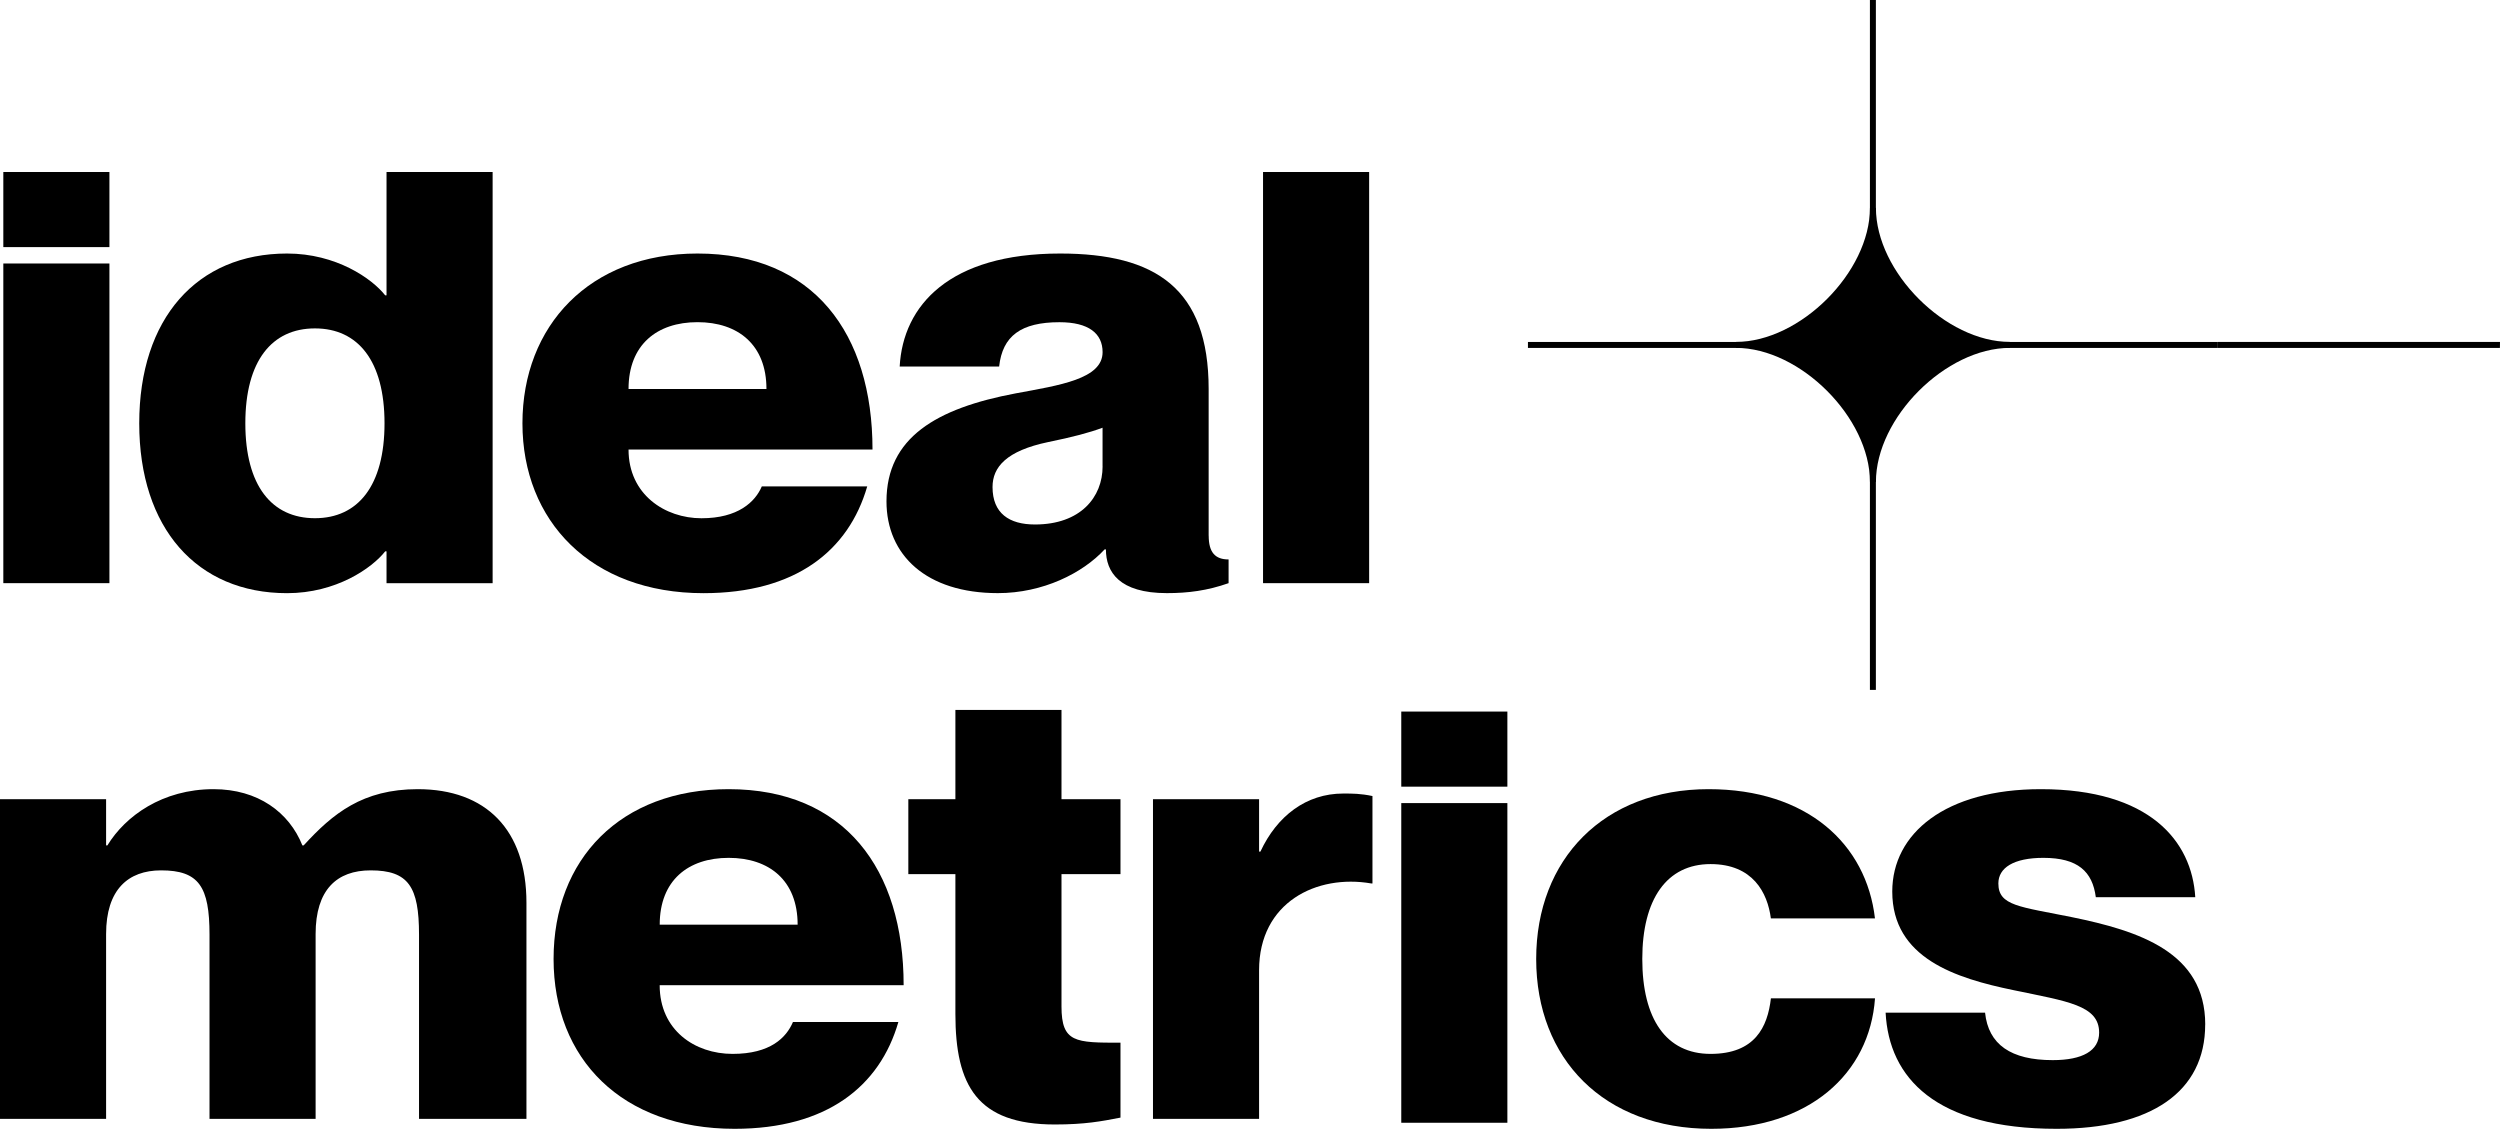
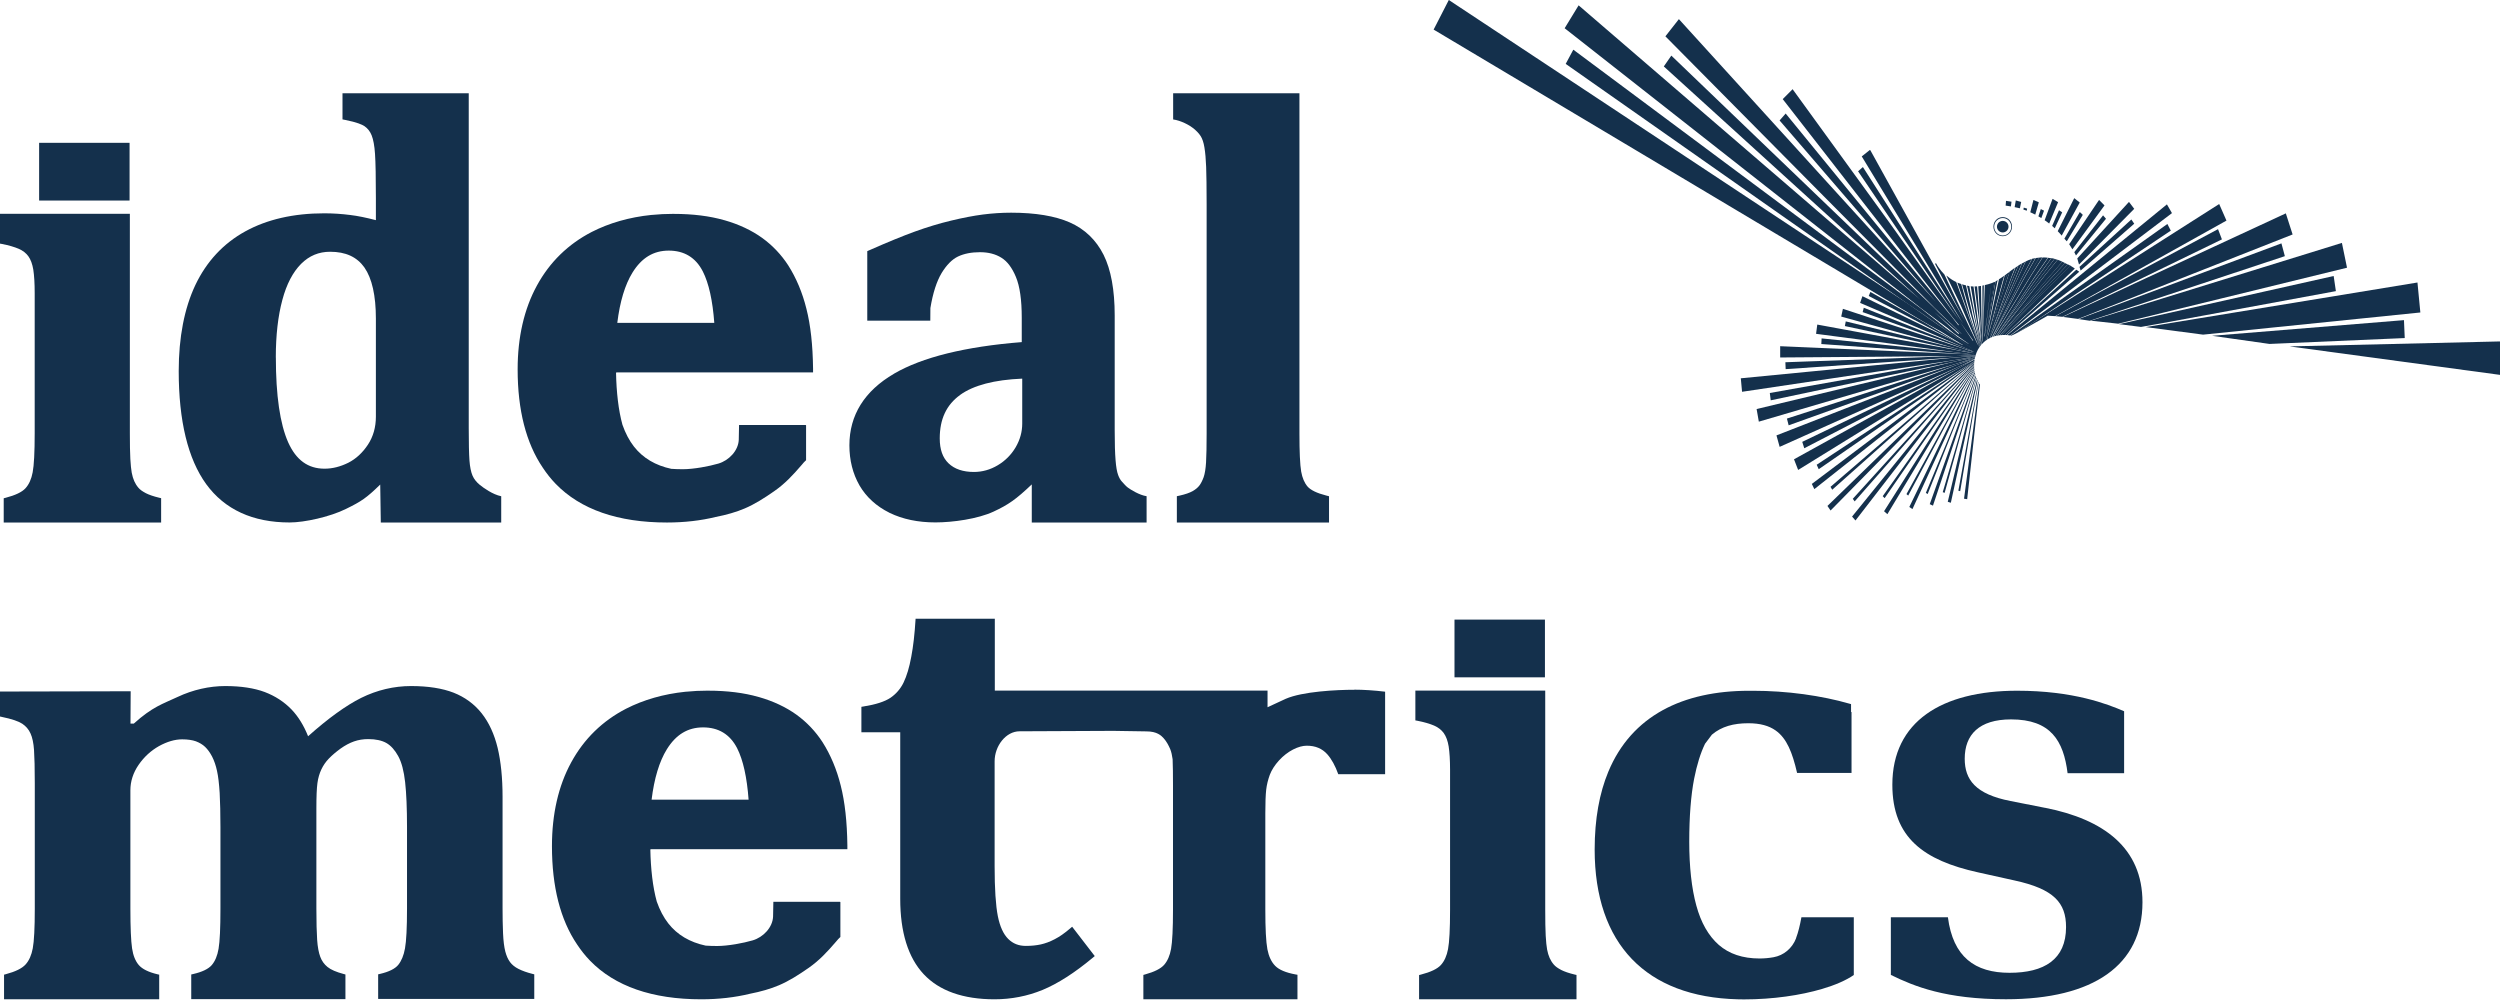
- <svg xmlns="http://www.w3.org/2000/svg" id="Layer_2" data-name="Layer 2" viewBox="0 0 549.25 248">
-   <defs>
-     <style>
-       .cls-1 {
-         fill: none;
-       }
-     </style>
-   </defs>
-   <g id="Ideal_Metrics_â_Lockups" data-name="Ideal Metrics â€” Lockups">
+ <svg xmlns="http://www.w3.org/2000/svg" id="Layer_2" data-name="Layer 2" viewBox="0 0 518.84 207.39">
+   <g id="Layer_1-2" data-name="Layer 1">
+     <g>
+       <path d="M426.39,53.72l-3.92,5.15-7.97,10.77s.03,0,.04,0l9.75-12.39,2.73-3.33c-.21-.07-.42-.13-.63-.19Z" fill="#14304c" />
+       <path d="M427.99,54.32l-3.02,3.45-10,11.79s.04,0,.06,0l9.69-10.78,3.85-4.19c-.19-.09-.39-.18-.58-.26Z" fill="#14304c" />
+       <path d="M429.32,54.95c-.06-.03-.12-.06-.18-.09l-4.11,4.32-9.7,10.37s.03,0,.05,0l12.17-12.28,2.16-2.11c-.13-.07-.26-.14-.39-.21Z" fill="#14304c" />
+       <path d="M425.06,53.5l-2.9,4.2-7.97,12.01s.03,0,.04-.01l7.79-11.06,3.69-5.05c-.22-.03-.43-.06-.65-.09Z" fill="#14304c" />
+       <path d="M410.76,79.58l-.95,7.18-2.2,16.74.65.1,1.85-16.79.8-7.01c-.05-.07-.1-.15-.15-.23Z" fill="#14304c" />
+       <path d="M410.31,78.79l-1.96,8.06-4.12,17.29.64.2,3.81-17.42,1.74-7.91c-.04-.07-.08-.14-.11-.22Z" fill="#14304c" />
+       <path d="M410.02,77.99l-3.17,8.87-6.36,17.77.67.31,5.99-17.93,2.94-8.78c-.03-.08-.05-.16-.07-.24Z" fill="#14304c" />
+       <path d="M409.83,77.22l-4.74,9.76-8.84,18.23.65.45,8.51-18.49,4.48-9.72c-.02-.08-.03-.15-.05-.23Z" fill="#14304c" />
+       <path d="M409.73,76.57l-6.76,10.64-11.96,18.89.69.61,11.57-19.21,6.48-10.73c0-.07-.02-.14-.02-.2Z" fill="#14304c" />
+       <path d="M409.7,75.95l-9.41,11.6-15.92,19.66.71.81,15.53-20.09,9.09-11.76c0-.07,0-.15,0-.22Z" fill="#14304c" />
+       <path d="M409.84,74.43l-3.78,1.33-12.93,5.06-24.45,9.54.66,2.38,24.13-10.81,12.92-5.78,3.44-1.64s.01-.06.02-.09Z" fill="#14304c" />
+       <path d="M409.9,74.15l-4.13.87-14.67,3.51-26.54,6.36.46,2.62,26.31-7.73,14.57-4.27,3.98-1.3s0-.04.01-.06Z" fill="#14304c" />
+       <path d="M409.97,73.9l-4.54.33-16.25,1.57-27.9,2.71.26,2.8,27.75-4.14,16.09-2.4,4.57-.83s0-.03.01-.04Z" fill="#14304c" />
+       <path d="M417.34,42.83l.12-.97-1.14-.18-.08.99c.37.04.73.1,1.1.17Z" fill="#14304c" />
+       <polygon points="419.2 43.23 419.47 41.91 418.35 41.6 418.11 42.99 419.2 43.23" fill="#14304c" />
+       <polygon points="422.39 44.54 423.13 41.99 422.01 41.5 421.36 44.05 422.39 44.54" fill="#14304c" />
+       <path d="M425.28,46.39l1.85-4.43-1.15-.69-1.64,4.43c.32.22.64.45.94.69Z" fill="#14304c" />
+       <path d="M427.88,48.89l3.74-6.86-1.14-.91-3.43,6.86c.29.3.57.6.83.92Z" fill="#14304c" />
+       <path d="M430.09,51.75l6.67-9.12-1.13-1.14-6.2,9.19c.25.41.45.68.66,1.06Z" fill="#14304c" />
+       <path d="M427.03,53.92l-2.63,3.22-9.77,12.48c.14-.02.28-.05.43-.07l9.94-11.78,3.01-3.46-.97-.41Z" fill="#14304c" />
+       <path d="M430.35,55.55c-.22-.15-.45-.29-.69-.42l-2.18,2.14-12.08,12.27c.14,0,.28-.02.42-.02.03,0,.06,0,.09,0,.03,0,.06,0,.09,0,.03,0,.05,0,.08,0l12.11-11.46,2.41-2.32c-.08-.06-.17-.13-.26-.19Z" fill="#14304c" />
+       <polygon points="431.47 54.9 442.93 43.34 441.84 41.9 431.11 53.63 431.47 54.9" fill="#14304c" />
+       <path d="M449.72,42.41l-19.16,15.66-14.01,11.47c.22.02.43.04.63.08l13.98-10.55,19.6-14.84-1.04-1.81Z" fill="#14304c" />
+       <polygon points="462.07 45.78 460.56 42.34 435.99 57.99 421.81 67.01 418.91 68.94 424.97 65.52 426.52 65.61 436.84 59.85 462.07 45.78" fill="#14304c" />
+       <polygon points="475.8 48.66 474.39 44.28 442.86 58.9 428.1 65.78 431.28 66.19 443.65 61.33 475.8 48.66" fill="#14304c" />
+       <polygon points="487.09 55.56 486.03 50.41 448.72 61.96 433.9 66.55 439.61 67.18 449.32 64.8 487.09 55.56" fill="#14304c" />
+       <polygon points="501.71 58.63 456.6 66.03 445.29 67.88 457.22 69.45 502.31 64.85 501.71 58.63" fill="#14304c" />
+       <path d="M410.54,79.24l-1.26,6.89-2.85,15.71.38.1,2.65-15.77,1.16-6.8s-.05-.08-.08-.13Z" fill="#14304c" />
+       <path d="M410.16,78.41l-2.27,7.69-4.7,16.04.39.15,4.48-16.12,2.16-7.61c-.02-.05-.04-.11-.06-.16Z" fill="#14304c" />
+       <path d="M409.92,77.66l-3.49,8.36-6.75,16.28.38.23,6.54-16.43,3.35-8.3s-.03-.09-.04-.14Z" fill="#14304c" />
+       <path d="M409.77,76.92l-4.99,9.01-9.12,16.61.36.31,8.96-16.79,4.81-9s-.01-.09-.02-.14Z" fill="#14304c" />
+       <path d="M409.71,76.28l-6.94,9.75-12.04,16.94.4.41,11.86-17.16,6.73-9.76c0-.06,0-.12,0-.18Z" fill="#14304c" />
+       <path d="M409.7,75.73l-9.45,10.45-15.73,17.34.39.54,15.52-17.64,9.27-10.54s0-.1,0-.15Z" fill="#14304c" />
+       <path d="M409.76,74.96l-1.95,1.2-10.93,7.2-19.85,13.09.42.93,19.65-13.59,12.64-8.73s0-.06.01-.09Z" fill="#14304c" />
+       <polygon points="406.38 76.16 395.4 81.43 374.03 91.7 374.45 93.03 395.61 82.06 406.73 76.3 409.43 74.8 406.38 76.16" fill="#14304c" />
+       <polygon points="405.91 75.51 393.8 79.45 370.85 86.87 371.21 88.27 393.94 80.12 406.06 75.76 409.28 74.51 405.91 75.51" fill="#14304c" />
+       <polygon points="405.38 74.77 391.97 77.17 367.3 81.56 367.49 83.08 392.04 77.9 405.77 75.02 409.11 74.22 405.38 74.77" fill="#14304c" />
+       <polygon points="405.8 73.87 392.89 74.37 370.53 75.18 370.59 76.61 392.92 75.07 405.43 74.22 409.11 73.86 405.8 73.87" fill="#14304c" />
+       <polygon points="406.63 73.19 395.81 72.06 378.05 70.23 377.99 71.4 395.78 72.68 406.2 73.41 409.39 73.54 406.63 73.19" fill="#14304c" />
+       <polygon points="407.08 72.6 397.89 70.33 383.06 66.7 382.88 67.67 397.8 70.86 406.76 72.78 409.66 73.3 407.08 72.6" fill="#14304c" />
+       <polygon points="409.6 72.99 407.91 72.24 399.51 68.93 386.8 63.87 386.57 64.77 399.38 69.39 407.52 72.35 409.72 73.06 409.6 72.99" fill="#14304c" />
+       <polygon points="409.32 72.82 407.9 72.27 409.6 72.99 409.32 72.82" fill="#14304c" />
+       <polygon points="388.17 60.59 387.83 61.43 399.9 67.76 406.78 71.39 399.38 66.93 388.17 60.59" fill="#14304c" />
+       <polygon points="398.63 64 369.08 42 326.52 10.31 324.94 13.26 368.19 43.61 396.08 63.17 405.49 69.39 398.63 64" fill="#14304c" />
+       <polygon points="420.01 43.09 419.92 43.48 420.62 43.73 420.7 43.3 420.01 43.09" fill="#14304c" />
+       <path d="M423.65,45.25l.56-1.53-.67-.33-.5,1.51c.2.12.41.24.6.36Z" fill="#14304c" />
+       <path d="M426.44,47.38l1.54-3.31-.66-.44-1.43,3.26c.19.16.37.32.55.49Z" fill="#14304c" />
+       <path d="M431.63,44.01l-3.2,5.53c.06.07.39.43.5.54l3.33-5.49-.62-.59Z" fill="#14304c" />
+       <path d="M425.74,53.59l-3.63,4.98-7.8,11.11c.09-.02.17-.03.26-.05l7.9-10.75,3.91-5.17s-.06-.02-.08-.03c-.18-.04-.37-.08-.55-.11Z" fill="#14304c" />
+       <path d="M428.57,54.59l-3.8,4.15-9.68,10.82c.1,0,.2,0,.3-.01l9.69-10.38,4.05-4.3c-.19-.09-.38-.18-.57-.27Z" fill="#14304c" />
+       <polygon points="430.84 53.02 437.07 45.4 436.46 44.69 430.49 52.33 430.84 53.02" fill="#14304c" />
+       <path d="M430.91,55.97l-4.01,3.66-10.82,9.89c.13,0,.25.01.38.02l10.81-9.42,4.25-3.73-.61-.41Z" fill="#14304c" />
+       <path d="M431.8,56.16l11.13-9.73-.6-.88-10.76,9.83c.09.27.14.53.23.79Z" fill="#14304c" />
+       <path d="M449.8,46.49l-19.18,13.63-13.37,9.51c.06,0,.11.01.17.03l.98-.45,3.4-2.17,9.23-6.17,19.49-13-.71-1.39Z" fill="#14304c" />
+       <polygon points="418.41 69.19 418.91 68.93 421.82 66.88 418.41 69.19" fill="#14304c" />
+       <polygon points="461.13 49.68 460.32 47.56 435.85 60.59 426.58 65.62 428.03 65.75 436.29 61.75 461.13 49.68" fill="#14304c" />
+       <polygon points="474.19 53.16 473.48 50.51 442.44 62.09 431.38 66.22 433.71 66.57 442.83 63.55 474.19 53.16" fill="#14304c" />
+       <polygon points="484.78 60.42 484.32 57.28 447.89 65.45 439.77 67.27 444.33 67.85 448.14 67.18 484.78 60.42" fill="#14304c" />
+       <polygon points="498.91 66.44 459.08 69.69 471.01 71.38 499.07 70.16 498.91 66.44" fill="#14304c" />
+       <polygon points="518.84 77.8 518.84 70.86 475.16 71.89 518.84 77.8" fill="#14304c" />
+       <g>
+         <path d="M415.64,49.02c1.05,0,1.93-.86,1.93-1.98s-.84-1.98-1.93-1.98-1.93.86-1.93,1.98.86,1.98,1.93,1.98ZM415.64,45.25c.97,0,1.77.81,1.77,1.81s-.78,1.81-1.77,1.81-1.77-.81-1.77-1.81.78-1.81,1.77-1.81Z" fill="#14304c" />
+         <path d="M415.64,48.24c.66,0,1.2-.54,1.2-1.2s-.54-1.2-1.2-1.2-1.2.54-1.2,1.2.54,1.2,1.2,1.2Z" fill="#14304c" />
+       </g>
+       <path d="M413.8,58.59l-1.78,11.73,2.11-11.88c-.11.06-.22.11-.33.16Z" fill="#14304c" />
+       <path d="M412.55,70.38l4.16-12.94.4-1.07c-.18.14-.37.28-.56.41l-.57,1.73-3.44,11.86s0,0,0,0Z" fill="#14304c" />
+       <path d="M414.84,57.97l-2.7,12.38c.9-4.12,1.82-8.24,2.7-12.38h0Z" fill="#14304c" />
+       <path d="M419.65,54.66l-1.67,3.91-4.91,11.53s0,0,.01,0l7.27-15.81c-.24.12-.47.24-.7.37Z" fill="#14304c" />
+       <path d="M418.29,55.5l-.88,2.19-4.57,12.54s0,0,.01,0l4.63-11.73,1.36-3.35c-.19.12-.37.24-.55.36Z" fill="#14304c" />
+       <path d="M415.49,57.55l-3.15,12.9,3.32-12.27.31-.97c-.16.11-.32.23-.48.34Z" fill="#14304c" />
+       <path d="M409.74,75.05l-13.09,9.84-20.63,15.54.52,1.08,20.38-16.13,12.8-10.14c0-.06.02-.12.02-.19Z" fill="#14304c" />
+       <path d="M409.72,75.28l-11.44,9.9-18.38,15.85.35.61,18.18-16.19,11.29-10.06s0-.08,0-.11Z" fill="#14304c" />
+       <path d="M409.71,75.44l-11.55,11.23-18.9,18.33.65.95,18.54-18.85,11.25-11.42c0-.08,0-.16,0-.23Z" fill="#14304c" />
+       <path d="M409.8,74.64l-.37.16-2.7,1.5-11.82,6.53-22.59,12.49.86,2.21,22.14-13.67,12.48-7.71h0s1.95-1.2,1.95-1.2c.01-.11.02-.21.04-.32Z" fill="#14304c" />
+       <path d="M410.02,73.73l-4.22.15,3.31-.02.9-.09s0-.03.01-.05Z" fill="#14304c" />
+       <path d="M410.01,73.78l-.86.08h-.04s-3.67.37-3.67.37l4.54-.33s.02-.08.04-.12Z" fill="#14304c" />
+       <path d="M409.9,74.15c.02-.07.04-.14.06-.21l-4.57.83,3.72-.55-3.33.8,4.13-.87Z" fill="#14304c" />
+       <path d="M409.84,74.43c.01-.07.03-.15.05-.22l-3.98,1.3,3.37-1-3.22,1.25,3.78-1.33Z" fill="#14304c" />
+       <path d="M420.4,54.26l-1.4,3.01-5.98,12.85c.12-.06.25-.11.38-.16l6.21-12.31,2.06-3.93c-.43.15-.86.33-1.27.54Z" fill="#14304c" />
+       <path d="M421.8,53.68s-.04.01-.06.02l-2.09,3.91-6.21,12.34s.01,0,.02,0l6.16-11.44,2.79-4.93c-.17.03-.34.06-.51.09-.04,0-.07.02-.11.03Z" fill="#14304c" />
+       <path d="M423.22,53.47l-3.13,5.24-.25.44.26-.46,3.09-5.22c-.24.02-.48.05-.71.08l-2.76,4.88-6.18,11.47c.09-.03.18-.07.27-.1l.53-.94,7.13-11.67,2.4-3.77c-.21,0-.43.01-.64.03Z" fill="#14304c" />
+       <path d="M423.91,53.44l-2.34,3.69-7.73,12.67c.13-.04.27-.08.41-.11l7.91-12.09,2.84-4.12c-.36-.04-.73-.05-1.09-.05Z" fill="#14304c" />
+       <path d="M411.24,71.49c.33-.38.71-.71,1.15-1v-.05s3.28-13.01,3.28-13.01c-.26.18-.53.36-.81.52l-2.66,12.39-.06.31s-.02,0-.03-.01l.08-.37,2.39-12.17s0,0,0,0c-.12.12-.27.22-.43.31l-1.96,11.03,1.7-10.91c-.1.05-.21.09-.31.13-.1.04-.2.08-.29.11-.11.04-.21.08-.32.11-.1.03-.21.07-.32.1-.06.02-.13.04-.19.05-.16.04-.33.08-.5.12-.01,0-.03,0-.04,0l-.37,10.45.05-3.28.12-7.12c-.1.02-.2.05-.3.07v7.06s.03,4.45.03,4.45c0,.03,0,.05-.01.08-.02.02-.03.03-.05.05l-.16-4.91-.1-6.66c-.19.03-.38.06-.57.08l.4,6.64.3,5.03-.4-4.75-.54-6.91c-.18.01-.35.02-.53.02l.91,6.93.53,5.09ZM413.18,59.71l-1.27,10.1h-.05l1.31-10.1ZM412.52,63.31l-.67,6.5h-.02l.7-6.5Z" fill="#14304c" />
+       <path d="M418.88,55.11l-1.34,3.29-4.65,11.53,4.45-12.19.82-2.17c-.12.08-.23.16-.34.24-.25.2-.5.4-.76.59l-.35,1.08-3.28,9.96,2.67-9.01.5-1.69s-.06.05-.09.07c-.15.11-.31.23-.46.34l-.3,1.15-3.35,12.16h0c.18-.11.38-.22.58-.32l4.95-11.55,1.67-3.92c-.24.13-.47.27-.7.42Z" fill="#14304c" />
+       <path d="M410.37,65.62h0s-.79-6.16-.79-6.16c-.2,0-.4-.02-.59-.04l1.09,6.28,1.03,5.93h-.01s-1.14-5.55-1.14-5.55h0s-1.26-6.71-1.26-6.71c-.16-.02-.32-.05-.48-.08l1.57,6.85,1.25,5.57-.02.02-1.74-6.71h.02s0-.02,0-.02h0s0,.01,0,.01l-1.29-5.78c-.28-.06-.55-.14-.82-.22l1.79,6.13,1.96,6.68v.02s-2.06-6.15-2.06-6.15h.02s-.02-.03-.02-.03h0s0,0,0,0l-1.85-6.7c-.28-.09-.55-.2-.82-.32l2.5,7.11,2.13,6.04.04.1-.03.03-.03-.08-4.83-13.3c-.64-.31-1.24-.69-1.77-1.15-.11-.07-.22-.15-.3-.22l2.95,6.06,3.66,8.32.18.38s-.01-.01-.02-.02l-.4-.72-6.77-14.24c-.16-.16-.34-.36-.52-.58-.04-.05-.08-.09-.12-.14-.42-.52-.85-1.12-1.08-1.6l-.22.11,4.97,9.52,1.23,2.37-7.83-14.13-11.78-21.31-.1-.07-1.69,1.34,12.62,20.79,8.48,14-.82-1.28.3.49-7.77-12.13-12.57-19.66-1,.88,13.03,19.24,7.92,11.68-14.54-20.4-20-27.56-2.05,2.06,20.82,26.74,14.4,18.5,1.33,1.63s-.01,0-.02.01l-.07.07-1.27-1.64-13.96-17.09-20.62-25.23-1.26,1.44,21.18,24.57,11.21,13.01-21.65-23.8-31.64-34.81-2.8,3.57,32.89,33.21,22.98,23.15,5.56,5.34s-.03.01-.04.02l-.02-.03-4.54-4.29-.97-.98-22.24-21.34-32.39-31.08-1.56,2.25,33.09,30.07,20.08,18.27-28.79-24.81L327.62,1.11l-2.9,4.75,43.32,34.04,30.59,24.04,5.57,4.15,1.28,1.07,3.06,2.17v.05l-2.36-1.54-.69-.55-9.4-6.27,12.48,8.83s.01.02.02.02l-12.52-8.77-42.17-27.9L300.68,0l-3.15,6.14,88.67,52.89,13.19,7.86.7.4,2.84,1.58,3.87,2.38.54.29s-.04.04-.05.06l-.1-.06-7.85-3.82-12.82-6.25-.48,1.39,13.04,5.6,8.83,3.79,1.26.51.15.09h0s.27.17.27.17h.03s-.03,0-.03,0l.09.05-1.36-.42-.8-.28-9.97-3.31-15.08-4.97-.35,1.61,15.22,4.21,9.74,2.71,2.66.65s0,0,0,0l-2.67-.63,2.58.68h.05s0,.01,0,.01h-.02s-.04-.01-.04-.01l-2.21-.38-.69-.15-11.49-2.1-18.1-3.33-.25,1.92,18.24,2.39,11.48,1.54,3.09.31h0s-3.09-.3-3.09-.3l2.76.34h.37s0,.02,0,.02h-.34s-.03-.02-.03-.02l-2.91-.11-.29-.02-14.04-.6-22.69-.98v2.34s22.66-.17,22.66-.17l13.67-.13,4.22-.15c.25-.81.64-1.56,1.19-2.2l-.84-5.9ZM406.47,69.33l-5.01-4.54,5.1,4.39c-.06.03-.1.09-.09.15ZM406.53,66.45l2.84,4,.15.24s-.06.02-.08.04l-2.91-4.29ZM408.63,71.9s.02,0,.02,0l1,.71h.01s-1.04-.72-1.04-.72Z" fill="#14304c" />
+     </g>
+     <path d="M67.61,107.34s.08-.08.12-.12l.12-.13h-.01s-.08.07-.08.07c-.05.06-.1.11-.14.17Z" fill="#14304c" />
    <g>
      <g>
-         <path d="M115.66,198.35v47.46h-23.6v-40.46c0-10.56-2.33-14.13-10.63-14.13-7.43,0-12.09,4.25-12.09,13.99v40.6h-23.31v-40.46c0-10.56-2.33-14.13-10.63-14.13-7.28,0-12.09,4.25-12.09,13.99v40.6H0v-70.23h23.31v10.15h.29c3.93-6.45,12.09-12.35,23.31-12.35,9.76,0,16.61,5.08,19.52,12.35h.29c6.41-7,12.96-12.35,25.05-12.35,15,0,23.89,8.92,23.89,24.96Z" />
-         <path d="M174.21,224.54h23.16c-4.08,14.13-15.73,23.46-35.98,23.46-24.76,0-39.77-15.36-39.77-37.31s14.71-37.31,38.46-37.31c25.49,0,38.45,17.56,38.45,43.07h-53.6c0,9.88,7.72,15.09,16.02,15.09s11.8-3.57,13.26-7ZM144.94,203.15h30.3c0-9.74-6.26-14.68-15.15-14.68s-15.15,4.94-15.15,14.68Z" />
-         <path d="M233.21,192.04v29.08c0,7.96,3.06,7.96,12.96,7.96v16.46c-4.22.82-7.87,1.51-14.42,1.51-17.04,0-21.85-8.5-21.85-24.28v-30.73h-10.34v-16.46h10.34v-19.61h23.31v19.61h12.96v16.46h-12.96Z" />
-         <path d="M301.53,174.89v19.2h-.29c-11.94-2.06-24.62,4.11-24.62,19.07v32.65h-23.31v-70.23h23.31v11.52h.29c3.64-7.82,10.05-12.76,18.21-12.76,2.04,0,3.79,0,6.41.55Z" />
-         <path d="M375.81,189.84c-9.61,0-15,7.68-15,20.85s5.24,20.85,15,20.85,12.53-5.9,13.26-12.21h22.87c-1.17,16.6-14.57,28.67-35.98,28.67-23.6,0-38.46-15.36-38.46-37.31s14.86-37.31,37.87-37.31c21.7,0,34.67,12.07,36.56,28.39h-22.87c-.73-5.62-3.93-11.93-13.26-11.93Z" />
-         <path d="M484.48,225.09c0,14.81-11.94,22.91-32.63,22.91-26.66,0-36.85-11.25-37.58-25.51h21.85c.73,7,5.68,10.42,14.86,10.42,6.55,0,10.2-2.06,10.2-6.04,0-6.03-6.99-6.86-18.79-9.33-12.67-2.61-26.66-7-26.66-21.67,0-12.76,11.65-22.49,32.63-22.49,23.89,0,33.21,11.38,33.94,23.73h-21.85c-.73-5.62-3.93-8.64-11.51-8.64-6.55,0-9.9,2.19-9.9,5.62,0,4.94,4.66,5.08,16.17,7.41,14.71,3.02,29.28,7.68,29.28,23.59Z" />
-         <path class="cls-1" d="M69.19,72.16c-9.47,0-15.29,7.13-15.29,20.85s5.83,20.85,15.29,20.85,15.29-7.13,15.29-20.85-5.83-20.85-15.29-20.85Z" />
-         <path class="cls-1" d="M218.06,107c0,5.76,3.64,8.23,9.32,8.23,10.05,0,14.86-6.04,14.86-12.76v-8.5c-2.91,1.1-6.55,2.06-11.94,3.15-9.18,1.92-12.23,5.49-12.23,9.88Z" />
-         <path class="cls-1" d="M153.24,70.78c-8.89,0-15.15,4.94-15.15,14.68h30.3c0-9.74-6.26-14.68-15.15-14.68Z" />
-         <g>
-           <rect x=".73" y="57.89" width="23.31" height="70.23" />
-           <rect x=".73" y="37.79" width="23.31" height="16.5" />
-         </g>
-         <g>
-           <rect x="307.86" y="176.44" width="23.31" height="70.23" />
-           <rect x="307.86" y="156.33" width="23.31" height="16.5" />
-         </g>
-         <path d="M84.92,64.89h-.29c-2.91-3.7-10.78-9.19-21.56-9.19-19.81,0-32.48,14.27-32.48,37.31s12.67,37.31,32.48,37.31c10.78,0,18.64-5.49,21.56-9.19h.29v7h23.31V37.79h-23.31v27.1ZM69.19,113.85c-9.47,0-15.29-7.13-15.29-20.85s5.83-20.85,15.29-20.85,15.29,7.13,15.29,20.85-5.83,20.85-15.29,20.85Z" />
-         <path d="M153.24,55.7c-23.74,0-38.46,15.91-38.46,37.31s15,37.31,39.77,37.31c20.25,0,31.9-9.33,35.98-23.46h-23.16c-1.46,3.43-5.24,7-13.26,7s-16.02-5.21-16.02-15.09h53.6c0-25.51-12.96-43.07-38.45-43.07ZM138.09,85.46c0-9.74,6.26-14.68,15.15-14.68s15.15,4.94,15.15,14.68h-30.3Z" />
-         <path d="M265.54,117.69v-32.23c0-22.08-11.65-29.76-32.63-29.76-24.32,0-34.52,11.38-35.25,24.83h21.85c.73-6.72,4.81-9.74,13.26-9.74,6.41,0,9.47,2.47,9.47,6.58,0,5.9-9.47,7.27-19.08,9.05-17.48,3.29-28.4,9.74-28.4,23.73,0,11.8,8.74,20.16,24.47,20.16,9.9,0,18.64-4.39,23.45-9.6h.29c0,4.94,2.91,9.6,13.4,9.6,4.66,0,8.89-.55,13.55-2.19v-5.21c-2.91,0-4.37-1.51-4.37-5.21ZM242.24,102.47c0,6.72-4.81,12.76-14.86,12.76-5.68,0-9.32-2.47-9.32-8.23,0-4.39,3.06-7.96,12.23-9.88,5.39-1.1,9.03-2.06,11.94-3.15v8.5Z" />
-         <rect x="277.49" y="37.79" width="23.31" height="90.33" />
+         <path d="M30.25,102.34c-.67-.35-1.19-.71-1.53-1.12-.36-.42-.64-.88-.86-1.37s-.39-1.08-.52-1.74-.21-1.62-.29-2.86c-.07-1.27-.1-3.08-.1-5.38v-45.5H0v6.19l.4.07c1.43.28,2.61.63,3.5,1.01.83.36,1.5.88,1.99,1.55.49.69.83,1.62,1.02,2.77.19,1.23.29,2.86.29,4.86v29.09c0,3.91-.14,6.65-.42,8.11-.26,1.4-.76,2.51-1.49,3.31-.73.8-2.12,1.46-4.13,1.98l-.39.1v5.03h32.67v-5.05l-.39-.09c-1.16-.28-2.11-.6-2.81-.96Z" fill="#14304c" />
+         <rect x="8.12" y="29.64" width="18.77" height="11.98" fill="#14304c" />
      </g>
+       <path d="M60.12,108.43c3.07,0,8.36-1.16,11.7-2.82,3.16-1.55,4.21-2.24,7.09-5.05l.12,7.89h24.99v-5.46c-1.81-.38-3.67-1.74-4.43-2.35-.65-.52-1.22-1.21-1.52-1.92-.33-.77-.54-1.83-.64-3.15-.1-1.38-.15-3.65-.15-6.73V19.36h-26.2v5.42l.61.12c2.41.48,3.49.97,3.96,1.29.65.45,1.14,1.06,1.47,1.87.35.87.6,2.18.71,3.89.12,1.77.18,4.87.18,9.21v4.53c-2.01-.52-3.78-.89-5.32-1.07-1.77-.23-3.59-.35-5.4-.35-6.36,0-11.87,1.26-16.39,3.75-4.56,2.51-8.04,6.26-10.36,11.14-2.28,4.82-3.45,10.85-3.45,17.85,0,10.36,1.92,18.24,5.7,23.46,3.84,5.27,9.66,7.96,17.32,7.96ZM57.24,74.18c0-4.58.46-8.61,1.36-11.94.87-3.27,2.19-5.78,3.9-7.49,1.69-1.68,3.66-2.5,6.01-2.5,3.24,0,5.57,1.07,7.13,3.28,1.56,2.25,2.37,5.81,2.37,10.59v20.35c0,2.18-.55,4.14-1.65,5.81-1.11,1.68-2.48,2.95-4.08,3.76-1.63.81-3.28,1.23-4.92,1.23-3.43,0-5.9-1.79-7.55-5.46-1.7-3.82-2.56-9.75-2.56-17.62h-.01Z" fill="#14304c" />
+       <path d="M249.16,28.21c.37.57.64,1.38.8,2.38.18,1.09.3,2.44.36,4.05.06,1.63.1,4.21.1,7.7v47.66c0,2.57-.04,4.58-.12,5.96-.08,1.32-.25,2.35-.5,3.07-.26.71-.55,1.29-.89,1.74-.32.42-.79.81-1.38,1.15-.62.35-1.54.67-2.69.93l-.6.13v5.46h31.58v-5.45l-.58-.15c-1.92-.49-3.23-1.12-3.88-1.87-.65-.76-1.09-1.8-1.32-3.11-.24-1.41-.36-4.05-.36-7.87V19.36h-26.21v5.43c1.62.22,3.43,1.21,4.2,1.84.58.48,1.12,1,1.48,1.57Z" fill="#14304c" />
+       <path d="M185.54,77.56c-6.13,3.58-9.26,8.59-9.26,14.86,0,3.11.71,5.91,2.1,8.33,1.4,2.4,3.49,4.31,6.2,5.66l.03.03h.03c2.69,1.31,5.87,1.98,9.5,1.98s8.78-.73,12.03-2.23c3.1-1.44,4.69-2.55,7.96-5.66v7.92h23.83v-5.47c-1.5-.22-3.34-1.38-3.89-1.79-.44-.32-.83-.82-1.18-1.18s-.62-.83-.84-1.44c-.24-.64-.42-1.66-.53-3.06-.12-1.44-.18-3.51-.18-6.17v-23.88c0-5.28-.78-9.52-2.3-12.56-1.55-3.09-3.9-5.36-7.03-6.74-3.05-1.34-7.14-2.02-12.16-2.02-1.94,0-3.9.13-5.86.38-1.92.25-4.14.67-6.62,1.27-2.42.58-4.94,1.34-7.48,2.26-2.49.9-5.66,2.2-9.44,3.87l-.46.2v14.43h13.08l.02-2.62c.51-3.1,1.3-5.55,2.34-7.28,1.02-1.67,2.16-2.82,3.38-3.41,1.26-.6,2.8-.9,4.56-.9s3.23.38,4.46,1.15c1.2.74,2.22,2.08,3,3.97.82,1.95,1.22,4.79,1.22,8.47v5.07c-11.73.93-20.66,3.14-26.52,6.56ZM212.15,78.57v9.34c0,1.72-.46,3.36-1.36,4.91-.91,1.54-2.16,2.81-3.71,3.73-1.55.93-3.23,1.4-4.96,1.4-2.24,0-4.02-.6-5.26-1.79-1.23-1.18-1.83-2.87-1.83-5.18,0-4,1.38-6.96,4.24-9.02h-.01c2.78-2.01,7.13-3.14,12.89-3.38Z" fill="#14304c" />
+       <path d="M168.74,77.29v-.8c-.06-4.83-.51-9.01-1.38-12.41-.83-3.36-2.11-6.38-3.77-9-1.43-2.21-3.25-4.14-5.42-5.71-2.17-1.56-4.81-2.81-7.83-3.67h-.01s-.02,0-.02,0c-2.99-.87-6.53-1.31-10.48-1.31h0c-.1,0-.19,0-.29,0-.7,0-1.39.02-2.08.05-.67.03-1.33.09-1.99.15-.1,0-.2.01-.31.02-4.55.47-8.69,1.66-12.34,3.52-4.89,2.52-8.74,6.26-11.4,11.15-2.65,4.86-3.99,10.71-3.99,17.38,0,8.45,1.75,15.28,5.21,20.39.81,1.22,1.7,2.35,2.7,3.38,5.14,5.3,12.91,8.01,23.08,8.01,3.61,0,7-.39,10.11-1.15,2.2-.43,4.26-1.01,6.03-1.77,2.06-.88,4.02-2.12,6.1-3.57,2.2-1.53,3.84-3.27,5.76-5.51.14-.16.27-.32.41-.48l.24-.24.22-.21v-7.23l-.08-.08h-13.83l-.06,3.09c-.1,2.25-2.05,4.28-4.23,4.92-1.94.57-5.14,1.17-7.39,1.17-.87,0-1.66-.03-2.38-.08-3.28-.7-5.89-2.24-7.75-4.62-.97-1.24-1.77-2.76-2.39-4.53-.84-3.05-1.25-6.79-1.33-10.77l.08-.09h40.82ZM138.79,52.01c3.18,0,5.58,1.41,7.07,4.32,1.25,2.46,2.04,6.05,2.38,10.68h-20.13c.54-4.41,1.6-7.93,3.16-10.45,1.89-3.05,4.34-4.55,7.52-4.55Z" fill="#14304c" />
+     </g>
+     <g>
+       <path d="M175.86,176.24v-.8c-.06-4.83-.51-9.01-1.38-12.41-.83-3.36-2.11-6.38-3.77-9-1.43-2.21-3.25-4.14-5.42-5.71-2.17-1.56-4.81-2.81-7.83-3.67h-.01s-.02,0-.02,0c-2.99-.87-6.53-1.31-10.48-1.31h0c-.1,0-.19,0-.29,0-.7,0-1.39.02-2.08.05-.67.03-1.33.09-1.99.15-.1,0-.2.01-.31.02-4.55.47-8.69,1.66-12.34,3.52-4.89,2.52-8.74,6.26-11.4,11.15-2.65,4.86-3.99,10.71-3.99,17.38,0,8.45,1.75,15.28,5.21,20.39.81,1.22,1.7,2.35,2.7,3.38,5.14,5.3,12.91,8.01,23.08,8.01,3.61,0,7-.39,10.11-1.15,2.2-.43,4.26-1.01,6.03-1.77,2.06-.88,4.02-2.12,6.1-3.57,2.2-1.53,3.84-3.27,5.76-5.51.14-.16.27-.32.41-.48l.24-.24.22-.21v-7.23l-.08-.08h-13.83l-.06,3.09c-.1,2.25-2.05,4.28-4.23,4.92-1.94.57-5.14,1.17-7.39,1.17-.87,0-1.66-.03-2.38-.08-3.28-.7-5.89-2.24-7.75-4.62-.97-1.24-1.77-2.76-2.39-4.53-.84-3.05-1.25-6.79-1.33-10.77l.08-.09h40.82ZM145.91,150.96c3.18,0,5.58,1.41,7.07,4.32,1.25,2.46,2.04,6.05,2.38,10.68h-20.13c.54-4.41,1.6-7.93,3.16-10.45,1.89-3.05,4.34-4.55,7.52-4.55Z" fill="#14304c" />
+       <path d="M0,143.52v5.18l.4.09c2.01.41,3.42.89,4.22,1.41.76.51,1.34,1.18,1.71,2.01.39.84.63,2.01.73,3.43.1,1.48.16,3.8.16,6.91v26.05c0,3.96-.14,6.74-.42,8.21-.26,1.41-.76,2.55-1.5,3.36-.73.81-2.1,1.48-4.09,2.01l-.37.1v5.11h32.2v-5.11l-.39-.09c-1.84-.44-3.12-1.08-3.83-1.89-.72-.83-1.19-1.99-1.41-3.48-.23-1.56-.35-4.32-.35-8.27v-24.54c0-1.86.58-3.64,1.7-5.27,1.14-1.66,2.58-2.97,4.24-3.9,1.67-.92,3.29-1.4,4.81-1.4,1.15,0,2.12.15,2.85.41.73.28,1.38.65,1.91,1.16.53.51,1.02,1.18,1.45,2.01.43.84.78,1.85,1.02,2.98.26,1.15.43,2.69.55,4.57.1,1.92.16,4.29.16,7.04v16.98c0,4-.13,6.81-.39,8.31-.24,1.44-.72,2.58-1.41,3.39-.69.8-1.99,1.43-3.87,1.86l-.39.09v5.11h32v-5.11l-.37-.1c-1.53-.41-2.66-.89-3.35-1.46-.68-.55-1.19-1.25-1.5-2.1-.33-.87-.55-2.07-.65-3.52-.1-1.5-.16-3.7-.16-6.56v-20.68c0-2.46.07-4.25.22-5.31.14-1.05.42-1.99.81-2.82s.91-1.59,1.57-2.27,1.48-1.38,2.43-2.07c.92-.65,1.86-1.16,2.78-1.48.91-.32,1.9-.48,2.96-.48,1.55,0,2.82.28,3.76.81.94.54,1.76,1.46,2.45,2.72.71,1.28,1.18,3.1,1.44,5.41.26,2.34.39,5.44.39,9.24v16.98c0,3.96-.14,6.75-.42,8.28-.26,1.47-.75,2.62-1.41,3.43-.66.8-1.93,1.43-3.77,1.86l-.39.09v5.11h32.4v-5.11l-.39-.1c-1.12-.28-2.1-.63-2.89-1.03-.75-.38-1.34-.86-1.74-1.4-.42-.55-.75-1.3-.99-2.2-.24-.93-.4-2.2-.47-3.78-.07-1.62-.1-3.36-.1-5.2v-23.14c0-3.9-.35-7.33-1.02-10.14-.69-2.85-1.8-5.27-3.32-7.19s-3.5-3.36-5.84-4.28c-2.33-.9-5.28-1.37-8.82-1.37s-7.06.83-10.35,2.46c-3.12,1.56-6.83,4.23-11.01,7.96-.89-2.24-2.04-4.09-3.42-5.54-1.53-1.59-3.4-2.81-5.58-3.64-2.17-.81-4.92-1.24-8.19-1.24s-6.71.76-9.91,2.27c-3.14,1.47-5.17,2.01-9.08,5.53h-.68l.04-6.72" fill="#14304c" />
+       <path d="M372.75,194.69v.04c-.79,2.07-2.57,3.56-4.68,3.93-.95.17-1.92.26-2.91.26-3.49,0-6.32-.96-8.45-2.82-2.14-1.88-3.7-4.62-4.66-8.16-.98-3.57-1.47-8.05-1.47-13.26s.35-9.64,1.01-13.04c.58-2.94,1.34-5.39,2.27-7.29l1.42-1.88c2.01-1.71,4.53-2.37,7.55-2.37,2.46,0,4.28.51,5.68,1.5,2.32,1.64,3.48,4.6,4.45,8.81h11.3v-12.61s-.07-.03-.1-.05v-1.62l-.36-.1c-2.83-.82-6.03-1.48-9.5-1.96-3.47-.47-7-.71-10.47-.71-.13,0-.25,0-.38,0-.15,0-.29,0-.44,0-13.76,0-24.4,5.18-29.23,16.81-1.84,4.43-2.83,9.78-2.83,16.15,0,19.63,10.72,30.6,29.69,31.07.43.01.86.02,1.29.02,6.03,0,11.75-.85,16.22-2.17,2.75-.81,5.02-1.81,6.58-2.89v-11.99h-10.87c-.3,1.65-.65,3.1-1.12,4.35Z" fill="#14304c" />
+       <path d="M424.45,167.66l-7.19-1.42c-7.29-1.42-9.51-4.43-9.51-8.78,0-4.97,2.96-8.16,9.62-8.16,8.24,0,10.89,4.43,11.73,11.17h11.73v-12.86c-3.49-1.51-10.57-4.26-22.2-4.26-15.64,0-25.9,6.38-25.9,19.51,0,11,6.55,15.7,17.76,18.18l7.61,1.69c8.14,1.77,10.68,4.61,10.68,9.67,0,6.74-4.55,9.49-11.73,9.49s-11.73-3.28-12.79-11.53h-11.84v11.97c4.86,2.39,11.42,5.05,23.89,5.05,18.18,0,28.33-7.1,28.33-20.13,0-11.26-8.03-17.2-20.19-19.6Z" fill="#14304c" />
      <g>
-         <path d="M412.14,45.67h-1.31c0,14.11-15.34,29.45-29.45,29.45v1.31c14.11,0,29.45,15.34,29.45,29.45h1.31c0-14.11,15.34-29.45,29.45-29.45v-1.31c-14.11,0-29.45-15.34-29.45-29.45Z" />
-         <rect x="335.7" y="75.13" width="151.57" height="1.31" transform="translate(487.26 -335.7) rotate(90)" />
-         <rect x="335.7" y="75.13" width="151.57" height="1.31" transform="translate(822.96 151.57) rotate(180)" />
-         <path d="M549.25,75.13h-61.99v1.31h61.97c0-.44.01-.88.02-1.31Z" />
+         <path d="M323.99,201.29c-.67-.35-1.19-.71-1.53-1.12-.36-.42-.64-.88-.86-1.37s-.39-1.08-.52-1.74-.21-1.62-.29-2.86c-.07-1.27-.1-3.08-.1-5.38v-45.5h-26.95v6.19l.4.07c1.43.28,2.61.63,3.5,1.01.83.36,1.5.88,1.99,1.55.49.69.83,1.62,1.02,2.77.19,1.23.29,2.86.29,4.86v29.09c0,3.91-.14,6.65-.42,8.11-.26,1.4-.76,2.51-1.49,3.31-.73.8-2.12,1.46-4.13,1.98l-.39.1v5.03h32.67v-5.05l-.39-.09c-1.16-.28-2.11-.6-2.81-.96Z" fill="#14304c" />
+         <rect x="301.86" y="128.59" width="18.77" height="11.98" fill="#14304c" />
      </g>
+       <path d="M281.13,143.15c-3.82,0-10.81.36-14.3,1.88l-3.77,1.75v-3.45h-56.6v-14.92h-16.44c-.21,3.35-.48,5.65-.9,7.9-.4,2.19-.94,3.99-1.6,5.35-.64,1.32-1.57,2.37-2.72,3.16-1.18.79-3.06,1.4-5.6,1.8l-.43.07v5.28h8.06v34.57c0,6.93,1.64,12.19,4.87,15.64,3.23,3.45,8.19,5.21,14.7,5.21,3.48,0,6.85-.66,9.98-1.95,3.12-1.29,6.65-3.54,10.44-6.7l.38-.32-4.69-6.09-.4.34c-1.12.97-2.21,1.73-3.22,2.25-1.01.53-1.98.88-2.88,1.08-.91.2-1.95.31-3.12.31-1.47,0-2.66-.47-3.65-1.45-1-.99-1.72-2.57-2.15-4.71-.44-2.21-.67-5.71-.67-10.39v-21.76c0-3.19,2.34-6.23,5.18-6.23l19.45-.09,6.91.11c2.17,0,3.06.89,3.52,1.4.6.66,1.04,1.48,1.39,2.3.22.54.38,1.27.49,2.08.06,1.39.08,3.2.08,5.43v25.79c0,3.92-.14,6.67-.4,8.13-.25,1.4-.74,2.52-1.44,3.32-.71.8-2.03,1.46-3.95,1.99l-.36.1v5.05h31.98v-5.08l-.4-.07c-1.99-.37-3.4-.95-4.21-1.77-.81-.82-1.35-1.99-1.63-3.45-.29-1.55-.43-4.32-.43-8.25v-20.03c0-2.14.06-3.76.18-4.83.12-1.04.38-2.08.75-3.1.38-.99,1.01-1.99,1.9-2.97.89-.98,1.89-1.74,2.93-2.28,1.04-.53,2-.79,2.83-.79,1.81,0,3.2.59,4.27,1.78.89,1,1.66,2.4,2.28,4.14h9.72v-17.13c-2.22-.27-4.56-.42-6.38-.42Z" fill="#14304c" />
    </g>
  </g>
</svg>
